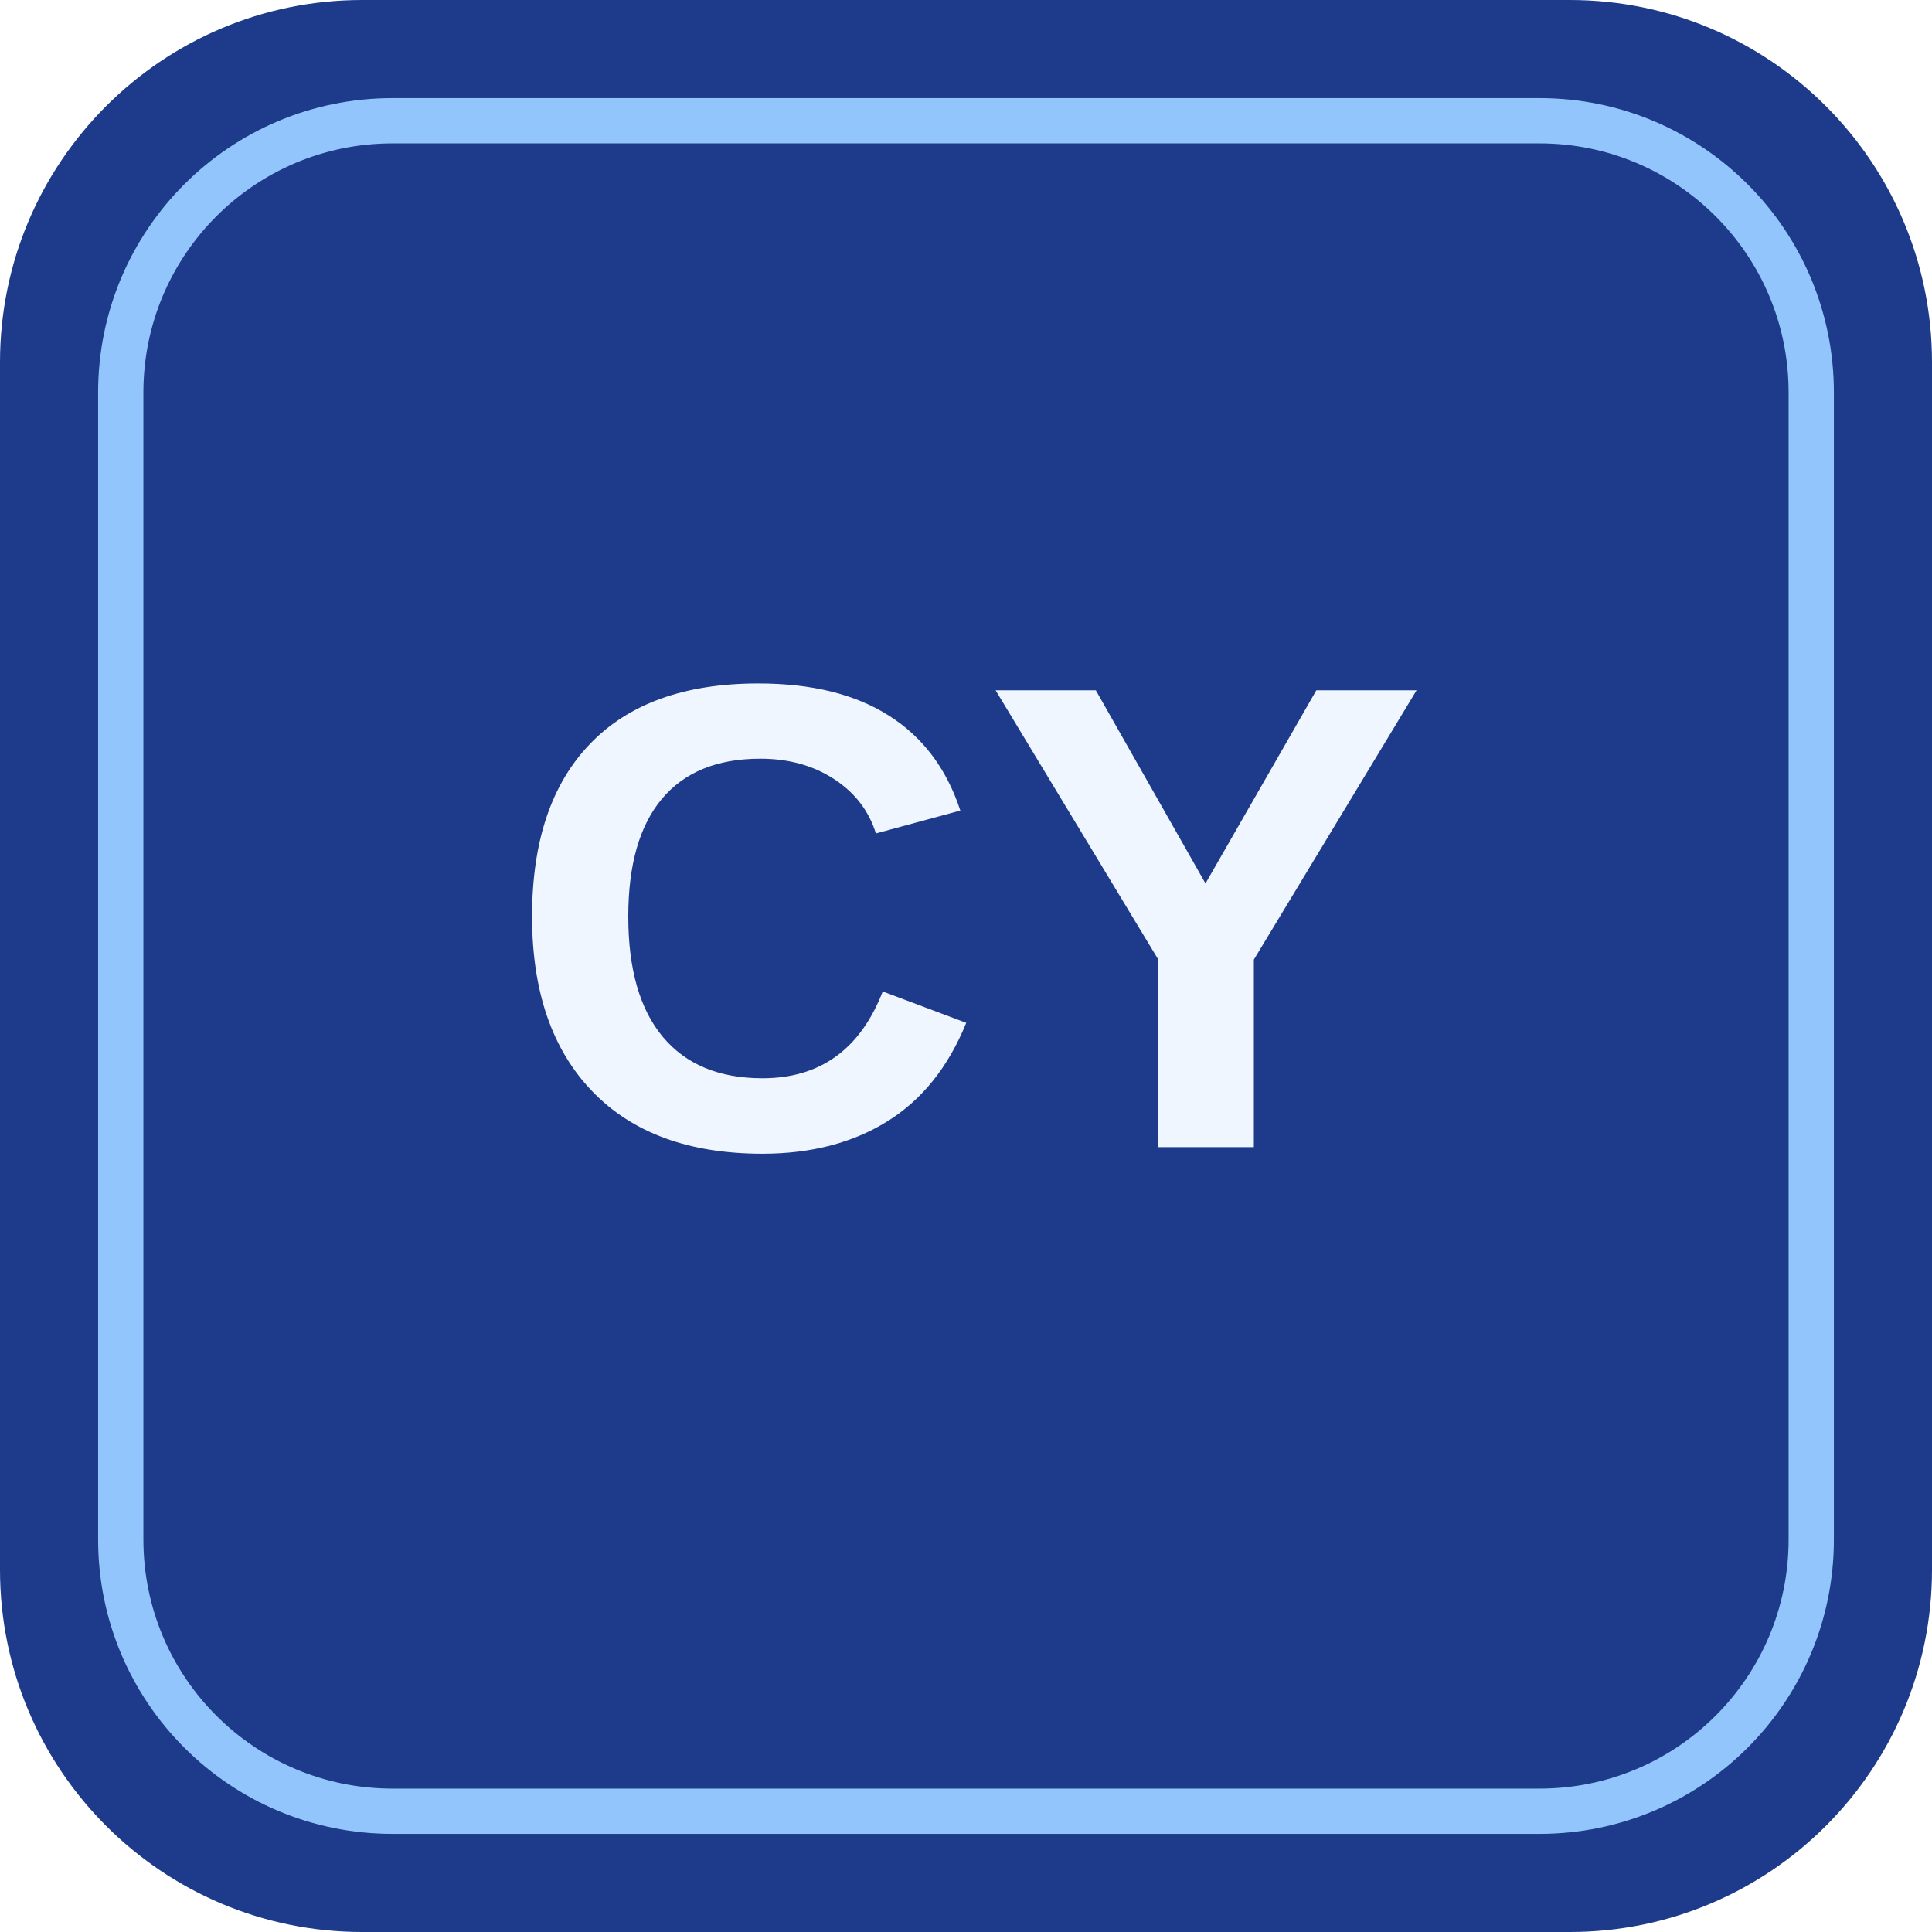
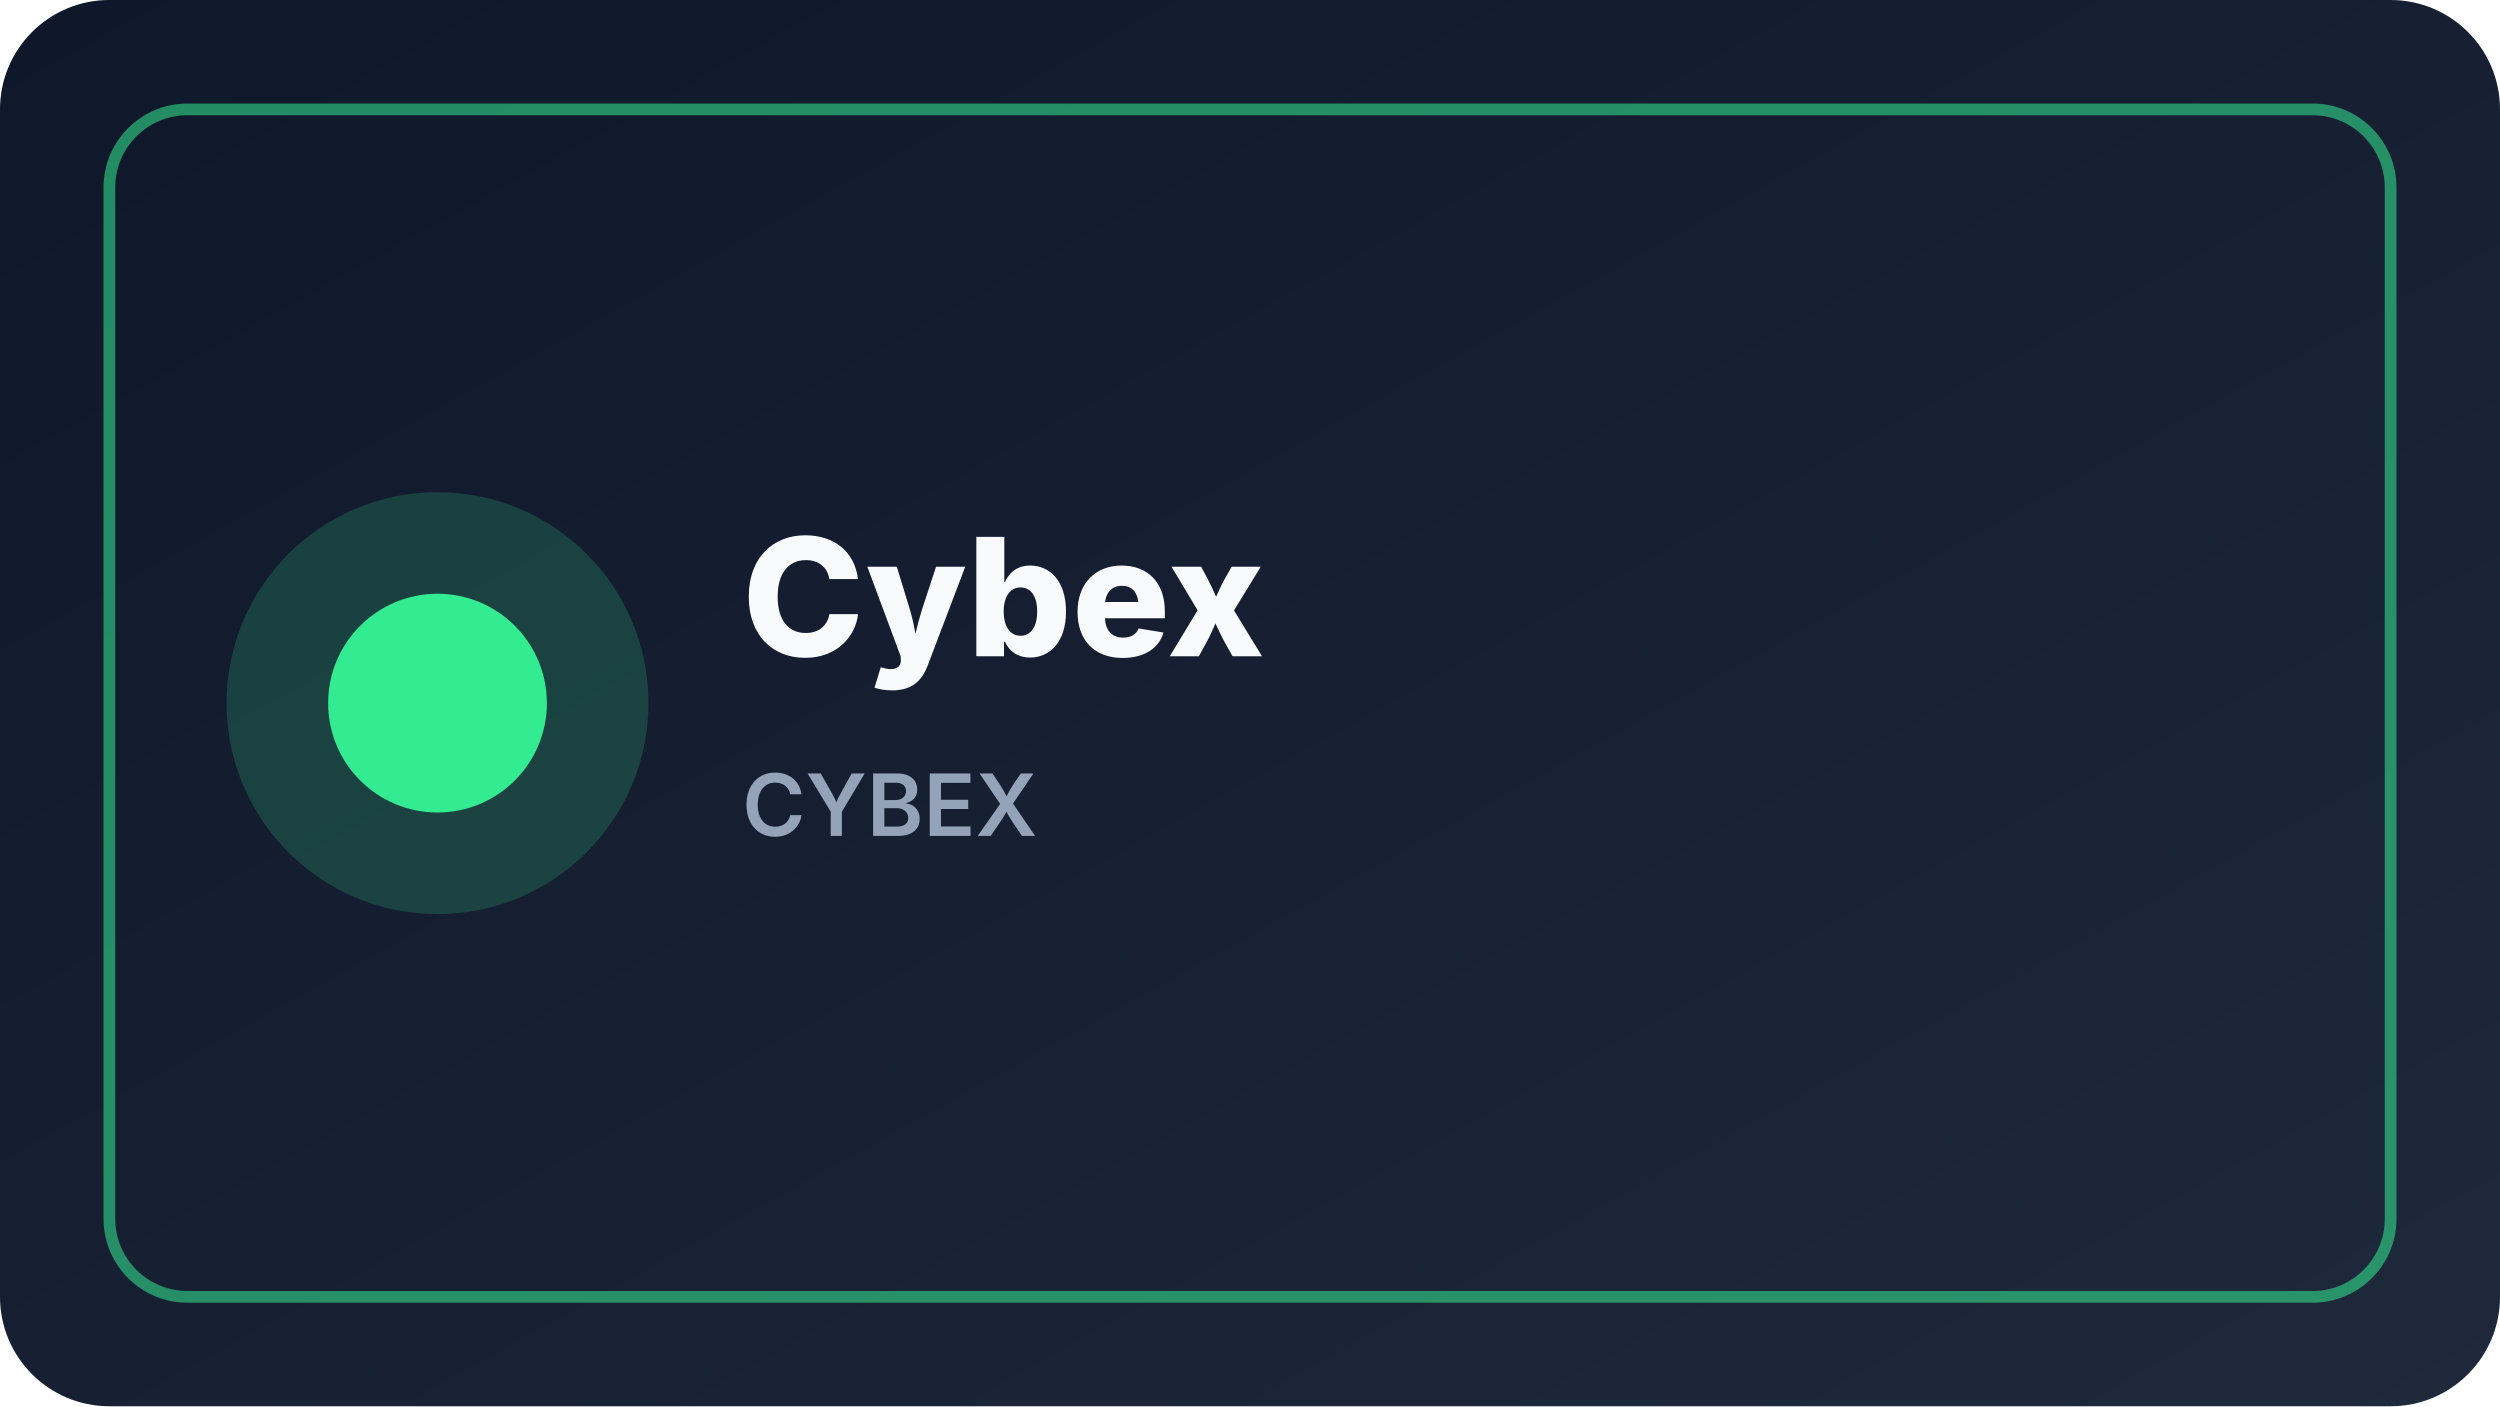
- <svg xmlns="http://www.w3.org/2000/svg" width="128" height="128" viewBox="0 0 128 128" role="img" aria-label="Cybex">
-   <rect width="128" height="128" rx="24" fill="#1e3a8a" />
-   <rect x="8" y="8" width="112" height="112" rx="18" fill="none" stroke="#93c5fd" stroke-width="3" />
-   <text x="64" y="76" text-anchor="middle" fill="#eff6ff" font-family="Arial Black, Arial, sans-serif" font-size="44" font-weight="800">CY</text>
+ <svg xmlns="http://www.w3.org/2000/svg" width="640" height="360" viewBox="0 0 640 360" role="img" aria-label="Cybex">
+   <defs>
+     <linearGradient id="bg" x1="0" y1="0" x2="1" y2="1">
+       <stop offset="0%" stop-color="#0f172a" />
+       <stop offset="100%" stop-color="#1e293b" />
+     </linearGradient>
+   </defs>
+   <rect width="640" height="360" rx="28" fill="url(#bg)" />
+   <rect x="28" y="28" width="584" height="304" rx="20" fill="none" stroke="#33eb91" stroke-width="3" opacity="0.55" />
+   <circle cx="112" cy="180" r="54" fill="#33eb91" opacity="0.18" />
+   <circle cx="112" cy="180" r="28" fill="#33eb91" />
+   <text x="190" y="168" fill="#f8fafc" font-family="Inter, Arial, sans-serif" font-size="42" font-weight="800">Cybex</text>
+   <text x="190" y="214" fill="#94a3b8" font-family="Inter, Arial, sans-serif" font-size="22" font-weight="600">CYBEX</text>
</svg>
